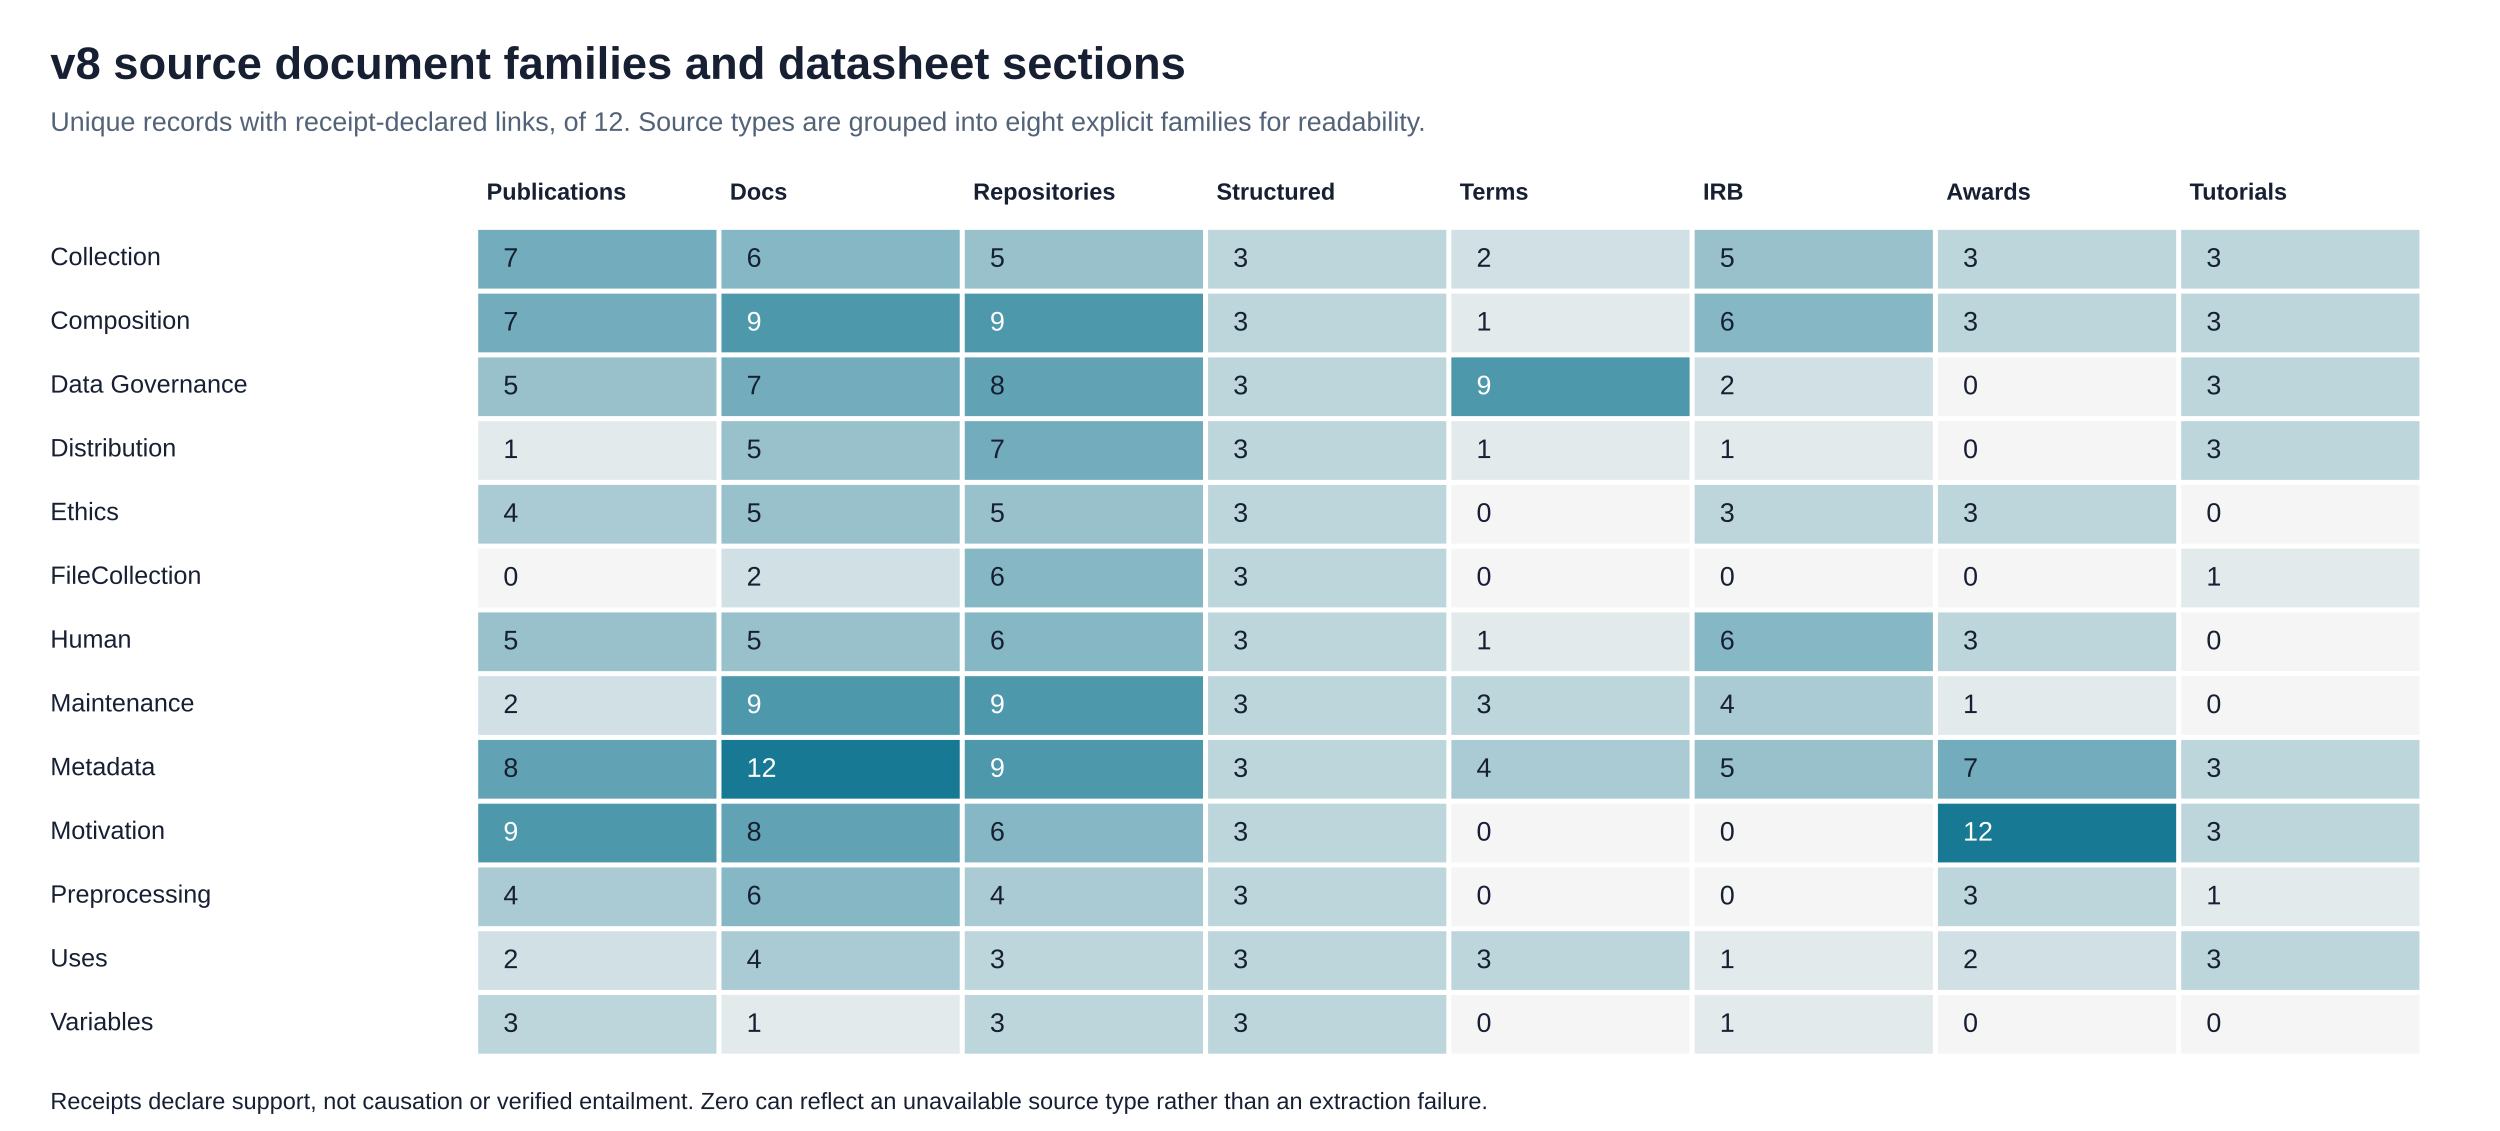
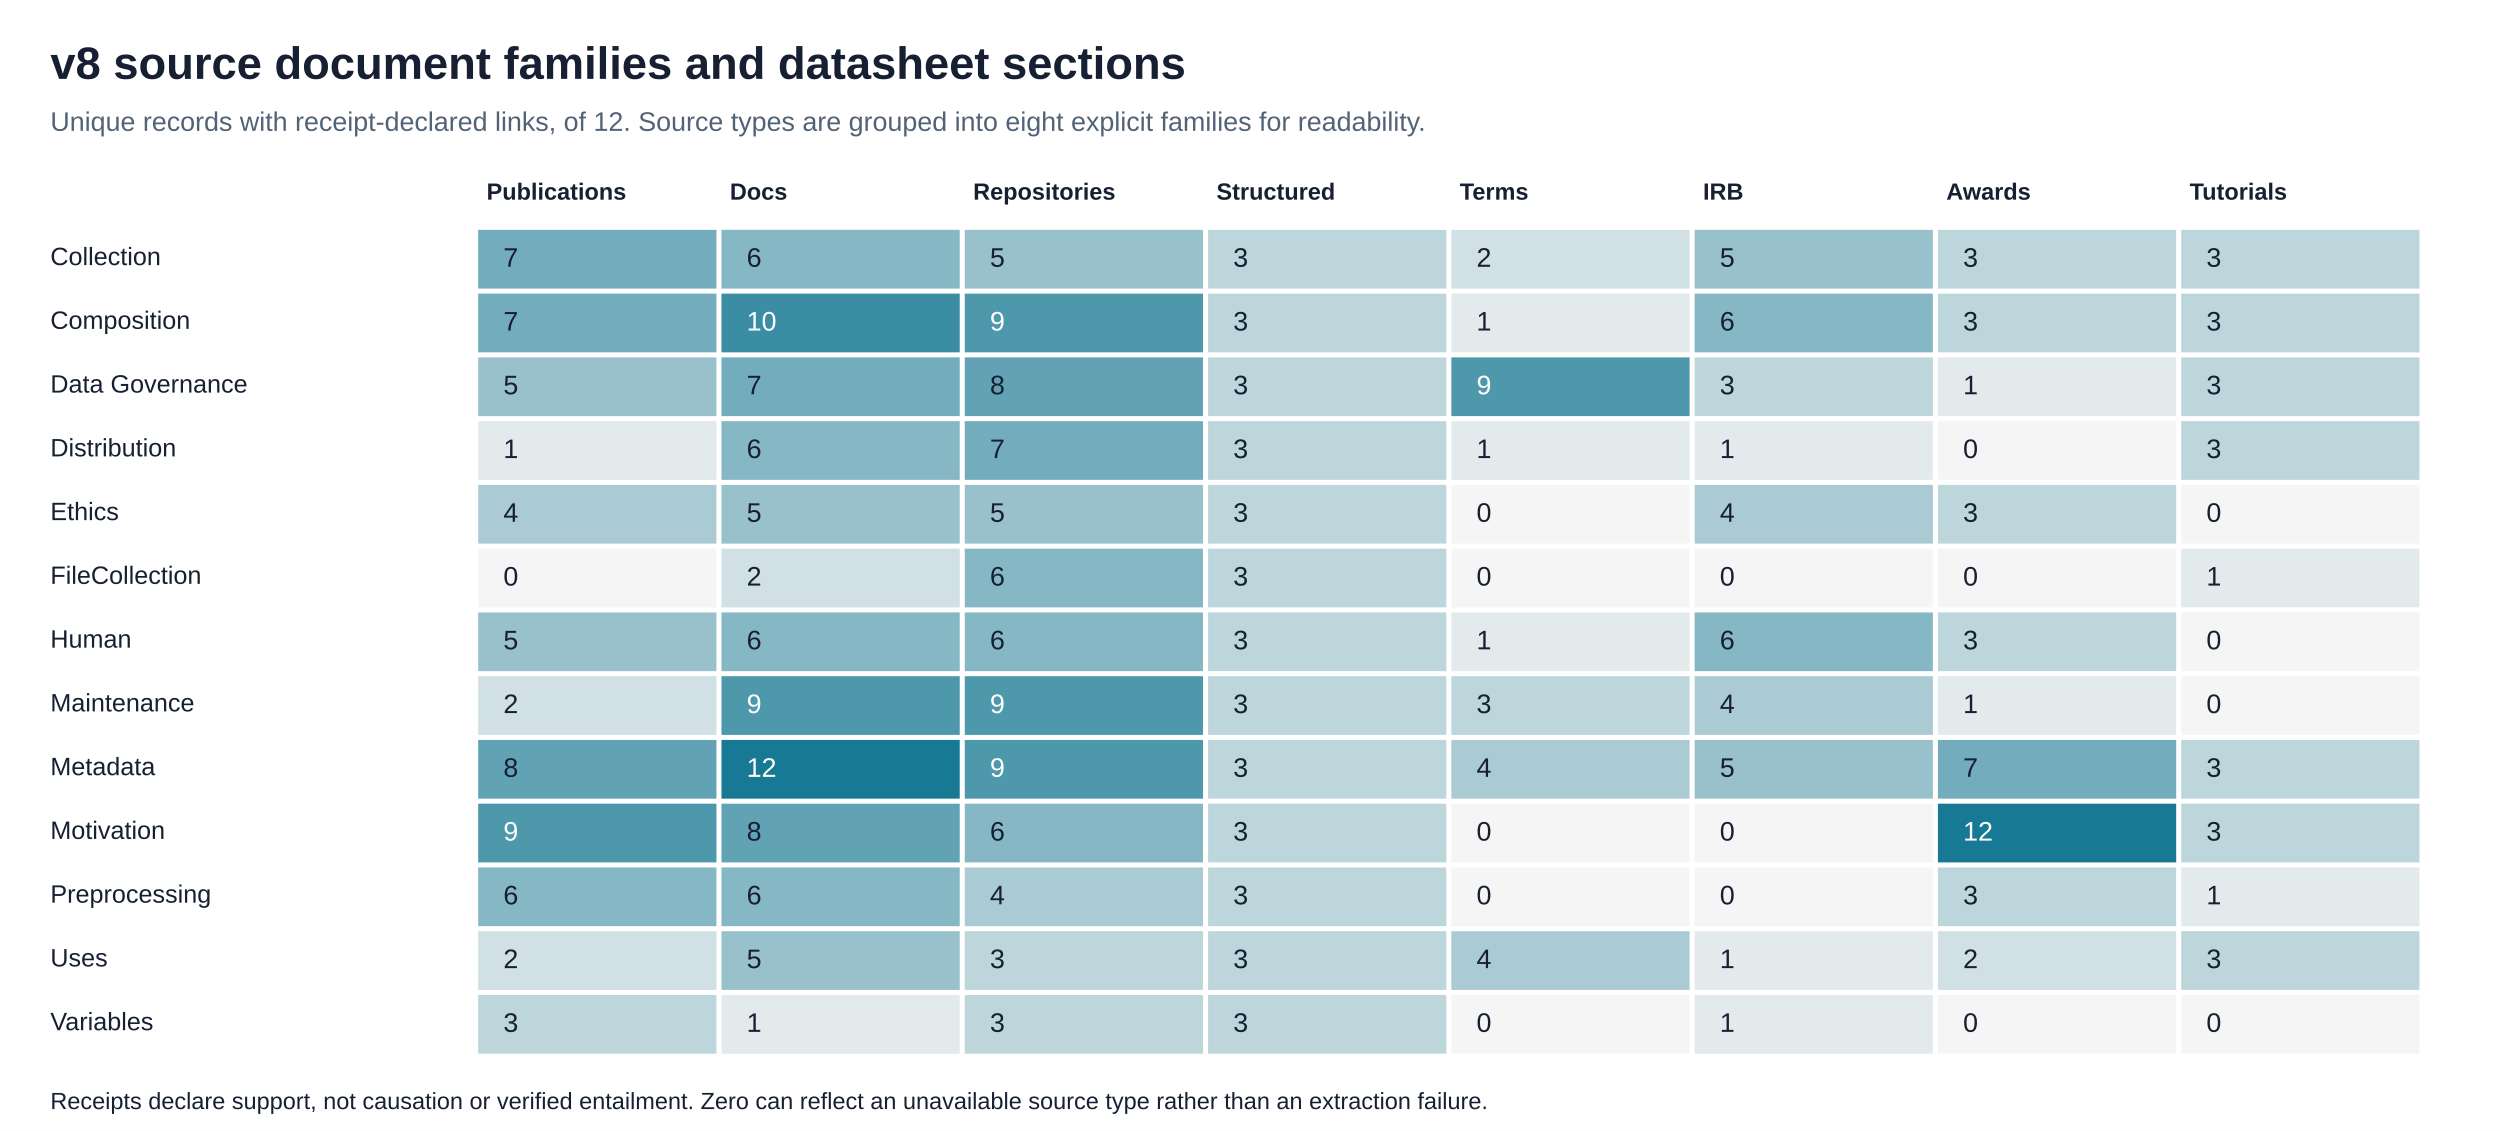
<svg xmlns="http://www.w3.org/2000/svg" width="1490" height="674">
  <rect width="100%" height="100%" fill="white" />
  <text x="30" y="47" font-family="Arial,sans-serif" font-size="27" fill="#172033" font-weight="700">v8 source document families and datasheet sections</text>
  <text x="30" y="78" font-family="Arial,sans-serif" font-size="16" fill="#526277" font-weight="400">Unique records with receipt-declared links, of 12. Source types are grouped into eight explicit families for readability.</text>
  <text x="290" y="119" font-family="Arial,sans-serif" font-size="14" fill="#172033" font-weight="700">Publications</text>
  <text x="435" y="119" font-family="Arial,sans-serif" font-size="14" fill="#172033" font-weight="700">Docs</text>
  <text x="580" y="119" font-family="Arial,sans-serif" font-size="14" fill="#172033" font-weight="700">Repositories</text>
  <text x="725" y="119" font-family="Arial,sans-serif" font-size="14" fill="#172033" font-weight="700">Structured</text>
  <text x="870" y="119" font-family="Arial,sans-serif" font-size="14" fill="#172033" font-weight="700">Terms</text>
  <text x="1015" y="119" font-family="Arial,sans-serif" font-size="14" fill="#172033" font-weight="700">IRB</text>
  <text x="1160" y="119" font-family="Arial,sans-serif" font-size="14" fill="#172033" font-weight="700">Awards</text>
  <text x="1305" y="119" font-family="Arial,sans-serif" font-size="14" fill="#172033" font-weight="700">Tutorials</text>
  <text x="30" y="158" font-family="Arial,sans-serif" font-size="15" fill="#172033" font-weight="400">Collection</text>
  <rect x="285" y="137" width="142" height="35" fill="#73acbc" />
  <text x="300" y="159" font-family="Arial,sans-serif" font-size="16" fill="#172033" font-weight="400">7</text>
  <rect x="430" y="137" width="142" height="35" fill="#86b7c4" />
  <text x="445" y="159" font-family="Arial,sans-serif" font-size="16" fill="#172033" font-weight="400">6</text>
  <rect x="575" y="137" width="142" height="35" fill="#98c1cc" />
  <text x="590" y="159" font-family="Arial,sans-serif" font-size="16" fill="#172033" font-weight="400">5</text>
  <rect x="720" y="137" width="142" height="35" fill="#bdd6dc" />
  <text x="735" y="159" font-family="Arial,sans-serif" font-size="16" fill="#172033" font-weight="400">3</text>
  <rect x="865" y="137" width="142" height="35" fill="#d0e0e4" />
  <text x="880" y="159" font-family="Arial,sans-serif" font-size="16" fill="#172033" font-weight="400">2</text>
  <rect x="1010" y="137" width="142" height="35" fill="#98c1cc" />
  <text x="1025" y="159" font-family="Arial,sans-serif" font-size="16" fill="#172033" font-weight="400">5</text>
  <rect x="1155" y="137" width="142" height="35" fill="#bdd6dc" />
  <text x="1170" y="159" font-family="Arial,sans-serif" font-size="16" fill="#172033" font-weight="400">3</text>
  <rect x="1300" y="137" width="142" height="35" fill="#bdd6dc" />
  <text x="1315" y="159" font-family="Arial,sans-serif" font-size="16" fill="#172033" font-weight="400">3</text>
  <text x="30" y="196" font-family="Arial,sans-serif" font-size="15" fill="#172033" font-weight="400">Composition</text>
  <rect x="285" y="175" width="142" height="35" fill="#73acbc" />
  <text x="300" y="197" font-family="Arial,sans-serif" font-size="16" fill="#172033" font-weight="400">7</text>
-   <rect x="430" y="175" width="142" height="35" fill="#4e98ac" />
-   <text x="445" y="197" font-family="Arial,sans-serif" font-size="16" fill="white" font-weight="400">9</text>
+   <rect x="430" y="175" width="142" height="35" fill="#3b8da4" />
+   <text x="445" y="197" font-family="Arial,sans-serif" font-size="16" fill="white" font-weight="400">10</text>
  <rect x="575" y="175" width="142" height="35" fill="#4e98ac" />
  <text x="590" y="197" font-family="Arial,sans-serif" font-size="16" fill="white" font-weight="400">9</text>
  <rect x="720" y="175" width="142" height="35" fill="#bdd6dc" />
  <text x="735" y="197" font-family="Arial,sans-serif" font-size="16" fill="#172033" font-weight="400">3</text>
  <rect x="865" y="175" width="142" height="35" fill="#e2eaec" />
  <text x="880" y="197" font-family="Arial,sans-serif" font-size="16" fill="#172033" font-weight="400">1</text>
  <rect x="1010" y="175" width="142" height="35" fill="#86b7c4" />
  <text x="1025" y="197" font-family="Arial,sans-serif" font-size="16" fill="#172033" font-weight="400">6</text>
  <rect x="1155" y="175" width="142" height="35" fill="#bdd6dc" />
  <text x="1170" y="197" font-family="Arial,sans-serif" font-size="16" fill="#172033" font-weight="400">3</text>
  <rect x="1300" y="175" width="142" height="35" fill="#bdd6dc" />
  <text x="1315" y="197" font-family="Arial,sans-serif" font-size="16" fill="#172033" font-weight="400">3</text>
  <text x="30" y="234" font-family="Arial,sans-serif" font-size="15" fill="#172033" font-weight="400">Data Governance</text>
  <rect x="285" y="213" width="142" height="35" fill="#98c1cc" />
  <text x="300" y="235" font-family="Arial,sans-serif" font-size="16" fill="#172033" font-weight="400">5</text>
  <rect x="430" y="213" width="142" height="35" fill="#73acbc" />
  <text x="445" y="235" font-family="Arial,sans-serif" font-size="16" fill="#172033" font-weight="400">7</text>
  <rect x="575" y="213" width="142" height="35" fill="#61a2b4" />
  <text x="590" y="235" font-family="Arial,sans-serif" font-size="16" fill="#172033" font-weight="400">8</text>
  <rect x="720" y="213" width="142" height="35" fill="#bdd6dc" />
  <text x="735" y="235" font-family="Arial,sans-serif" font-size="16" fill="#172033" font-weight="400">3</text>
  <rect x="865" y="213" width="142" height="35" fill="#4e98ac" />
  <text x="880" y="235" font-family="Arial,sans-serif" font-size="16" fill="white" font-weight="400">9</text>
-   <rect x="1010" y="213" width="142" height="35" fill="#d0e0e4" />
-   <text x="1025" y="235" font-family="Arial,sans-serif" font-size="16" fill="#172033" font-weight="400">2</text>
-   <rect x="1155" y="213" width="142" height="35" fill="#f5f5f5" />
-   <text x="1170" y="235" font-family="Arial,sans-serif" font-size="16" fill="#172033" font-weight="400">0</text>
+   <rect x="1010" y="213" width="142" height="35" fill="#bdd6dc" />
+   <text x="1025" y="235" font-family="Arial,sans-serif" font-size="16" fill="#172033" font-weight="400">3</text>
+   <rect x="1155" y="213" width="142" height="35" fill="#e2eaec" />
+   <text x="1170" y="235" font-family="Arial,sans-serif" font-size="16" fill="#172033" font-weight="400">1</text>
  <rect x="1300" y="213" width="142" height="35" fill="#bdd6dc" />
  <text x="1315" y="235" font-family="Arial,sans-serif" font-size="16" fill="#172033" font-weight="400">3</text>
  <text x="30" y="272" font-family="Arial,sans-serif" font-size="15" fill="#172033" font-weight="400">Distribution</text>
  <rect x="285" y="251" width="142" height="35" fill="#e2eaec" />
  <text x="300" y="273" font-family="Arial,sans-serif" font-size="16" fill="#172033" font-weight="400">1</text>
-   <rect x="430" y="251" width="142" height="35" fill="#98c1cc" />
-   <text x="445" y="273" font-family="Arial,sans-serif" font-size="16" fill="#172033" font-weight="400">5</text>
+   <rect x="430" y="251" width="142" height="35" fill="#86b7c4" />
+   <text x="445" y="273" font-family="Arial,sans-serif" font-size="16" fill="#172033" font-weight="400">6</text>
  <rect x="575" y="251" width="142" height="35" fill="#73acbc" />
  <text x="590" y="273" font-family="Arial,sans-serif" font-size="16" fill="#172033" font-weight="400">7</text>
  <rect x="720" y="251" width="142" height="35" fill="#bdd6dc" />
  <text x="735" y="273" font-family="Arial,sans-serif" font-size="16" fill="#172033" font-weight="400">3</text>
  <rect x="865" y="251" width="142" height="35" fill="#e2eaec" />
  <text x="880" y="273" font-family="Arial,sans-serif" font-size="16" fill="#172033" font-weight="400">1</text>
  <rect x="1010" y="251" width="142" height="35" fill="#e2eaec" />
  <text x="1025" y="273" font-family="Arial,sans-serif" font-size="16" fill="#172033" font-weight="400">1</text>
  <rect x="1155" y="251" width="142" height="35" fill="#f5f5f5" />
  <text x="1170" y="273" font-family="Arial,sans-serif" font-size="16" fill="#172033" font-weight="400">0</text>
  <rect x="1300" y="251" width="142" height="35" fill="#bdd6dc" />
  <text x="1315" y="273" font-family="Arial,sans-serif" font-size="16" fill="#172033" font-weight="400">3</text>
  <text x="30" y="310" font-family="Arial,sans-serif" font-size="15" fill="#172033" font-weight="400">Ethics</text>
  <rect x="285" y="289" width="142" height="35" fill="#abcbd4" />
  <text x="300" y="311" font-family="Arial,sans-serif" font-size="16" fill="#172033" font-weight="400">4</text>
  <rect x="430" y="289" width="142" height="35" fill="#98c1cc" />
  <text x="445" y="311" font-family="Arial,sans-serif" font-size="16" fill="#172033" font-weight="400">5</text>
  <rect x="575" y="289" width="142" height="35" fill="#98c1cc" />
  <text x="590" y="311" font-family="Arial,sans-serif" font-size="16" fill="#172033" font-weight="400">5</text>
  <rect x="720" y="289" width="142" height="35" fill="#bdd6dc" />
  <text x="735" y="311" font-family="Arial,sans-serif" font-size="16" fill="#172033" font-weight="400">3</text>
  <rect x="865" y="289" width="142" height="35" fill="#f5f5f5" />
  <text x="880" y="311" font-family="Arial,sans-serif" font-size="16" fill="#172033" font-weight="400">0</text>
-   <rect x="1010" y="289" width="142" height="35" fill="#bdd6dc" />
-   <text x="1025" y="311" font-family="Arial,sans-serif" font-size="16" fill="#172033" font-weight="400">3</text>
+   <rect x="1010" y="289" width="142" height="35" fill="#abcbd4" />
+   <text x="1025" y="311" font-family="Arial,sans-serif" font-size="16" fill="#172033" font-weight="400">4</text>
  <rect x="1155" y="289" width="142" height="35" fill="#bdd6dc" />
  <text x="1170" y="311" font-family="Arial,sans-serif" font-size="16" fill="#172033" font-weight="400">3</text>
  <rect x="1300" y="289" width="142" height="35" fill="#f5f5f5" />
  <text x="1315" y="311" font-family="Arial,sans-serif" font-size="16" fill="#172033" font-weight="400">0</text>
  <text x="30" y="348" font-family="Arial,sans-serif" font-size="15" fill="#172033" font-weight="400">FileCollection</text>
  <rect x="285" y="327" width="142" height="35" fill="#f5f5f5" />
  <text x="300" y="349" font-family="Arial,sans-serif" font-size="16" fill="#172033" font-weight="400">0</text>
  <rect x="430" y="327" width="142" height="35" fill="#d0e0e4" />
  <text x="445" y="349" font-family="Arial,sans-serif" font-size="16" fill="#172033" font-weight="400">2</text>
  <rect x="575" y="327" width="142" height="35" fill="#86b7c4" />
  <text x="590" y="349" font-family="Arial,sans-serif" font-size="16" fill="#172033" font-weight="400">6</text>
  <rect x="720" y="327" width="142" height="35" fill="#bdd6dc" />
  <text x="735" y="349" font-family="Arial,sans-serif" font-size="16" fill="#172033" font-weight="400">3</text>
  <rect x="865" y="327" width="142" height="35" fill="#f5f5f5" />
  <text x="880" y="349" font-family="Arial,sans-serif" font-size="16" fill="#172033" font-weight="400">0</text>
  <rect x="1010" y="327" width="142" height="35" fill="#f5f5f5" />
  <text x="1025" y="349" font-family="Arial,sans-serif" font-size="16" fill="#172033" font-weight="400">0</text>
  <rect x="1155" y="327" width="142" height="35" fill="#f5f5f5" />
  <text x="1170" y="349" font-family="Arial,sans-serif" font-size="16" fill="#172033" font-weight="400">0</text>
  <rect x="1300" y="327" width="142" height="35" fill="#e2eaec" />
  <text x="1315" y="349" font-family="Arial,sans-serif" font-size="16" fill="#172033" font-weight="400">1</text>
  <text x="30" y="386" font-family="Arial,sans-serif" font-size="15" fill="#172033" font-weight="400">Human</text>
  <rect x="285" y="365" width="142" height="35" fill="#98c1cc" />
  <text x="300" y="387" font-family="Arial,sans-serif" font-size="16" fill="#172033" font-weight="400">5</text>
-   <rect x="430" y="365" width="142" height="35" fill="#98c1cc" />
-   <text x="445" y="387" font-family="Arial,sans-serif" font-size="16" fill="#172033" font-weight="400">5</text>
+   <rect x="430" y="365" width="142" height="35" fill="#86b7c4" />
+   <text x="445" y="387" font-family="Arial,sans-serif" font-size="16" fill="#172033" font-weight="400">6</text>
  <rect x="575" y="365" width="142" height="35" fill="#86b7c4" />
  <text x="590" y="387" font-family="Arial,sans-serif" font-size="16" fill="#172033" font-weight="400">6</text>
  <rect x="720" y="365" width="142" height="35" fill="#bdd6dc" />
  <text x="735" y="387" font-family="Arial,sans-serif" font-size="16" fill="#172033" font-weight="400">3</text>
  <rect x="865" y="365" width="142" height="35" fill="#e2eaec" />
  <text x="880" y="387" font-family="Arial,sans-serif" font-size="16" fill="#172033" font-weight="400">1</text>
  <rect x="1010" y="365" width="142" height="35" fill="#86b7c4" />
  <text x="1025" y="387" font-family="Arial,sans-serif" font-size="16" fill="#172033" font-weight="400">6</text>
  <rect x="1155" y="365" width="142" height="35" fill="#bdd6dc" />
  <text x="1170" y="387" font-family="Arial,sans-serif" font-size="16" fill="#172033" font-weight="400">3</text>
  <rect x="1300" y="365" width="142" height="35" fill="#f5f5f5" />
  <text x="1315" y="387" font-family="Arial,sans-serif" font-size="16" fill="#172033" font-weight="400">0</text>
  <text x="30" y="424" font-family="Arial,sans-serif" font-size="15" fill="#172033" font-weight="400">Maintenance</text>
  <rect x="285" y="403" width="142" height="35" fill="#d0e0e4" />
  <text x="300" y="425" font-family="Arial,sans-serif" font-size="16" fill="#172033" font-weight="400">2</text>
  <rect x="430" y="403" width="142" height="35" fill="#4e98ac" />
  <text x="445" y="425" font-family="Arial,sans-serif" font-size="16" fill="white" font-weight="400">9</text>
  <rect x="575" y="403" width="142" height="35" fill="#4e98ac" />
  <text x="590" y="425" font-family="Arial,sans-serif" font-size="16" fill="white" font-weight="400">9</text>
  <rect x="720" y="403" width="142" height="35" fill="#bdd6dc" />
  <text x="735" y="425" font-family="Arial,sans-serif" font-size="16" fill="#172033" font-weight="400">3</text>
  <rect x="865" y="403" width="142" height="35" fill="#bdd6dc" />
  <text x="880" y="425" font-family="Arial,sans-serif" font-size="16" fill="#172033" font-weight="400">3</text>
  <rect x="1010" y="403" width="142" height="35" fill="#abcbd4" />
  <text x="1025" y="425" font-family="Arial,sans-serif" font-size="16" fill="#172033" font-weight="400">4</text>
  <rect x="1155" y="403" width="142" height="35" fill="#e2eaec" />
  <text x="1170" y="425" font-family="Arial,sans-serif" font-size="16" fill="#172033" font-weight="400">1</text>
  <rect x="1300" y="403" width="142" height="35" fill="#f5f5f5" />
  <text x="1315" y="425" font-family="Arial,sans-serif" font-size="16" fill="#172033" font-weight="400">0</text>
  <text x="30" y="462" font-family="Arial,sans-serif" font-size="15" fill="#172033" font-weight="400">Metadata</text>
  <rect x="285" y="441" width="142" height="35" fill="#61a2b4" />
  <text x="300" y="463" font-family="Arial,sans-serif" font-size="16" fill="#172033" font-weight="400">8</text>
  <rect x="430" y="441" width="142" height="35" fill="#177994" />
  <text x="445" y="463" font-family="Arial,sans-serif" font-size="16" fill="white" font-weight="400">12</text>
  <rect x="575" y="441" width="142" height="35" fill="#4e98ac" />
  <text x="590" y="463" font-family="Arial,sans-serif" font-size="16" fill="white" font-weight="400">9</text>
  <rect x="720" y="441" width="142" height="35" fill="#bdd6dc" />
  <text x="735" y="463" font-family="Arial,sans-serif" font-size="16" fill="#172033" font-weight="400">3</text>
  <rect x="865" y="441" width="142" height="35" fill="#abcbd4" />
  <text x="880" y="463" font-family="Arial,sans-serif" font-size="16" fill="#172033" font-weight="400">4</text>
  <rect x="1010" y="441" width="142" height="35" fill="#98c1cc" />
  <text x="1025" y="463" font-family="Arial,sans-serif" font-size="16" fill="#172033" font-weight="400">5</text>
  <rect x="1155" y="441" width="142" height="35" fill="#73acbc" />
  <text x="1170" y="463" font-family="Arial,sans-serif" font-size="16" fill="#172033" font-weight="400">7</text>
  <rect x="1300" y="441" width="142" height="35" fill="#bdd6dc" />
  <text x="1315" y="463" font-family="Arial,sans-serif" font-size="16" fill="#172033" font-weight="400">3</text>
  <text x="30" y="500" font-family="Arial,sans-serif" font-size="15" fill="#172033" font-weight="400">Motivation</text>
  <rect x="285" y="479" width="142" height="35" fill="#4e98ac" />
  <text x="300" y="501" font-family="Arial,sans-serif" font-size="16" fill="white" font-weight="400">9</text>
  <rect x="430" y="479" width="142" height="35" fill="#61a2b4" />
  <text x="445" y="501" font-family="Arial,sans-serif" font-size="16" fill="#172033" font-weight="400">8</text>
  <rect x="575" y="479" width="142" height="35" fill="#86b7c4" />
  <text x="590" y="501" font-family="Arial,sans-serif" font-size="16" fill="#172033" font-weight="400">6</text>
  <rect x="720" y="479" width="142" height="35" fill="#bdd6dc" />
  <text x="735" y="501" font-family="Arial,sans-serif" font-size="16" fill="#172033" font-weight="400">3</text>
  <rect x="865" y="479" width="142" height="35" fill="#f5f5f5" />
  <text x="880" y="501" font-family="Arial,sans-serif" font-size="16" fill="#172033" font-weight="400">0</text>
  <rect x="1010" y="479" width="142" height="35" fill="#f5f5f5" />
  <text x="1025" y="501" font-family="Arial,sans-serif" font-size="16" fill="#172033" font-weight="400">0</text>
  <rect x="1155" y="479" width="142" height="35" fill="#177994" />
  <text x="1170" y="501" font-family="Arial,sans-serif" font-size="16" fill="white" font-weight="400">12</text>
  <rect x="1300" y="479" width="142" height="35" fill="#bdd6dc" />
  <text x="1315" y="501" font-family="Arial,sans-serif" font-size="16" fill="#172033" font-weight="400">3</text>
  <text x="30" y="538" font-family="Arial,sans-serif" font-size="15" fill="#172033" font-weight="400">Preprocessing</text>
-   <rect x="285" y="517" width="142" height="35" fill="#abcbd4" />
-   <text x="300" y="539" font-family="Arial,sans-serif" font-size="16" fill="#172033" font-weight="400">4</text>
+   <rect x="285" y="517" width="142" height="35" fill="#86b7c4" />
+   <text x="300" y="539" font-family="Arial,sans-serif" font-size="16" fill="#172033" font-weight="400">6</text>
  <rect x="430" y="517" width="142" height="35" fill="#86b7c4" />
  <text x="445" y="539" font-family="Arial,sans-serif" font-size="16" fill="#172033" font-weight="400">6</text>
  <rect x="575" y="517" width="142" height="35" fill="#abcbd4" />
  <text x="590" y="539" font-family="Arial,sans-serif" font-size="16" fill="#172033" font-weight="400">4</text>
  <rect x="720" y="517" width="142" height="35" fill="#bdd6dc" />
  <text x="735" y="539" font-family="Arial,sans-serif" font-size="16" fill="#172033" font-weight="400">3</text>
  <rect x="865" y="517" width="142" height="35" fill="#f5f5f5" />
  <text x="880" y="539" font-family="Arial,sans-serif" font-size="16" fill="#172033" font-weight="400">0</text>
  <rect x="1010" y="517" width="142" height="35" fill="#f5f5f5" />
  <text x="1025" y="539" font-family="Arial,sans-serif" font-size="16" fill="#172033" font-weight="400">0</text>
  <rect x="1155" y="517" width="142" height="35" fill="#bdd6dc" />
  <text x="1170" y="539" font-family="Arial,sans-serif" font-size="16" fill="#172033" font-weight="400">3</text>
  <rect x="1300" y="517" width="142" height="35" fill="#e2eaec" />
  <text x="1315" y="539" font-family="Arial,sans-serif" font-size="16" fill="#172033" font-weight="400">1</text>
  <text x="30" y="576" font-family="Arial,sans-serif" font-size="15" fill="#172033" font-weight="400">Uses</text>
  <rect x="285" y="555" width="142" height="35" fill="#d0e0e4" />
  <text x="300" y="577" font-family="Arial,sans-serif" font-size="16" fill="#172033" font-weight="400">2</text>
-   <rect x="430" y="555" width="142" height="35" fill="#abcbd4" />
-   <text x="445" y="577" font-family="Arial,sans-serif" font-size="16" fill="#172033" font-weight="400">4</text>
+   <rect x="430" y="555" width="142" height="35" fill="#98c1cc" />
+   <text x="445" y="577" font-family="Arial,sans-serif" font-size="16" fill="#172033" font-weight="400">5</text>
  <rect x="575" y="555" width="142" height="35" fill="#bdd6dc" />
  <text x="590" y="577" font-family="Arial,sans-serif" font-size="16" fill="#172033" font-weight="400">3</text>
  <rect x="720" y="555" width="142" height="35" fill="#bdd6dc" />
  <text x="735" y="577" font-family="Arial,sans-serif" font-size="16" fill="#172033" font-weight="400">3</text>
-   <rect x="865" y="555" width="142" height="35" fill="#bdd6dc" />
-   <text x="880" y="577" font-family="Arial,sans-serif" font-size="16" fill="#172033" font-weight="400">3</text>
+   <rect x="865" y="555" width="142" height="35" fill="#abcbd4" />
+   <text x="880" y="577" font-family="Arial,sans-serif" font-size="16" fill="#172033" font-weight="400">4</text>
  <rect x="1010" y="555" width="142" height="35" fill="#e2eaec" />
  <text x="1025" y="577" font-family="Arial,sans-serif" font-size="16" fill="#172033" font-weight="400">1</text>
  <rect x="1155" y="555" width="142" height="35" fill="#d0e0e4" />
  <text x="1170" y="577" font-family="Arial,sans-serif" font-size="16" fill="#172033" font-weight="400">2</text>
  <rect x="1300" y="555" width="142" height="35" fill="#bdd6dc" />
  <text x="1315" y="577" font-family="Arial,sans-serif" font-size="16" fill="#172033" font-weight="400">3</text>
  <text x="30" y="614" font-family="Arial,sans-serif" font-size="15" fill="#172033" font-weight="400">Variables</text>
  <rect x="285" y="593" width="142" height="35" fill="#bdd6dc" />
  <text x="300" y="615" font-family="Arial,sans-serif" font-size="16" fill="#172033" font-weight="400">3</text>
  <rect x="430" y="593" width="142" height="35" fill="#e2eaec" />
  <text x="445" y="615" font-family="Arial,sans-serif" font-size="16" fill="#172033" font-weight="400">1</text>
  <rect x="575" y="593" width="142" height="35" fill="#bdd6dc" />
  <text x="590" y="615" font-family="Arial,sans-serif" font-size="16" fill="#172033" font-weight="400">3</text>
  <rect x="720" y="593" width="142" height="35" fill="#bdd6dc" />
  <text x="735" y="615" font-family="Arial,sans-serif" font-size="16" fill="#172033" font-weight="400">3</text>
  <rect x="865" y="593" width="142" height="35" fill="#f5f5f5" />
  <text x="880" y="615" font-family="Arial,sans-serif" font-size="16" fill="#172033" font-weight="400">0</text>
  <rect x="1010" y="593" width="142" height="35" fill="#e2eaec" />
  <text x="1025" y="615" font-family="Arial,sans-serif" font-size="16" fill="#172033" font-weight="400">1</text>
  <rect x="1155" y="593" width="142" height="35" fill="#f5f5f5" />
  <text x="1170" y="615" font-family="Arial,sans-serif" font-size="16" fill="#172033" font-weight="400">0</text>
  <rect x="1300" y="593" width="142" height="35" fill="#f5f5f5" />
  <text x="1315" y="615" font-family="Arial,sans-serif" font-size="16" fill="#172033" font-weight="400">0</text>
  <text x="30" y="661" font-family="Arial,sans-serif" font-size="14" fill="#172033" font-weight="400">Receipts declare support, not causation or verified entailment. Zero can reflect an unavailable source type rather than an extraction failure.</text>
</svg>
